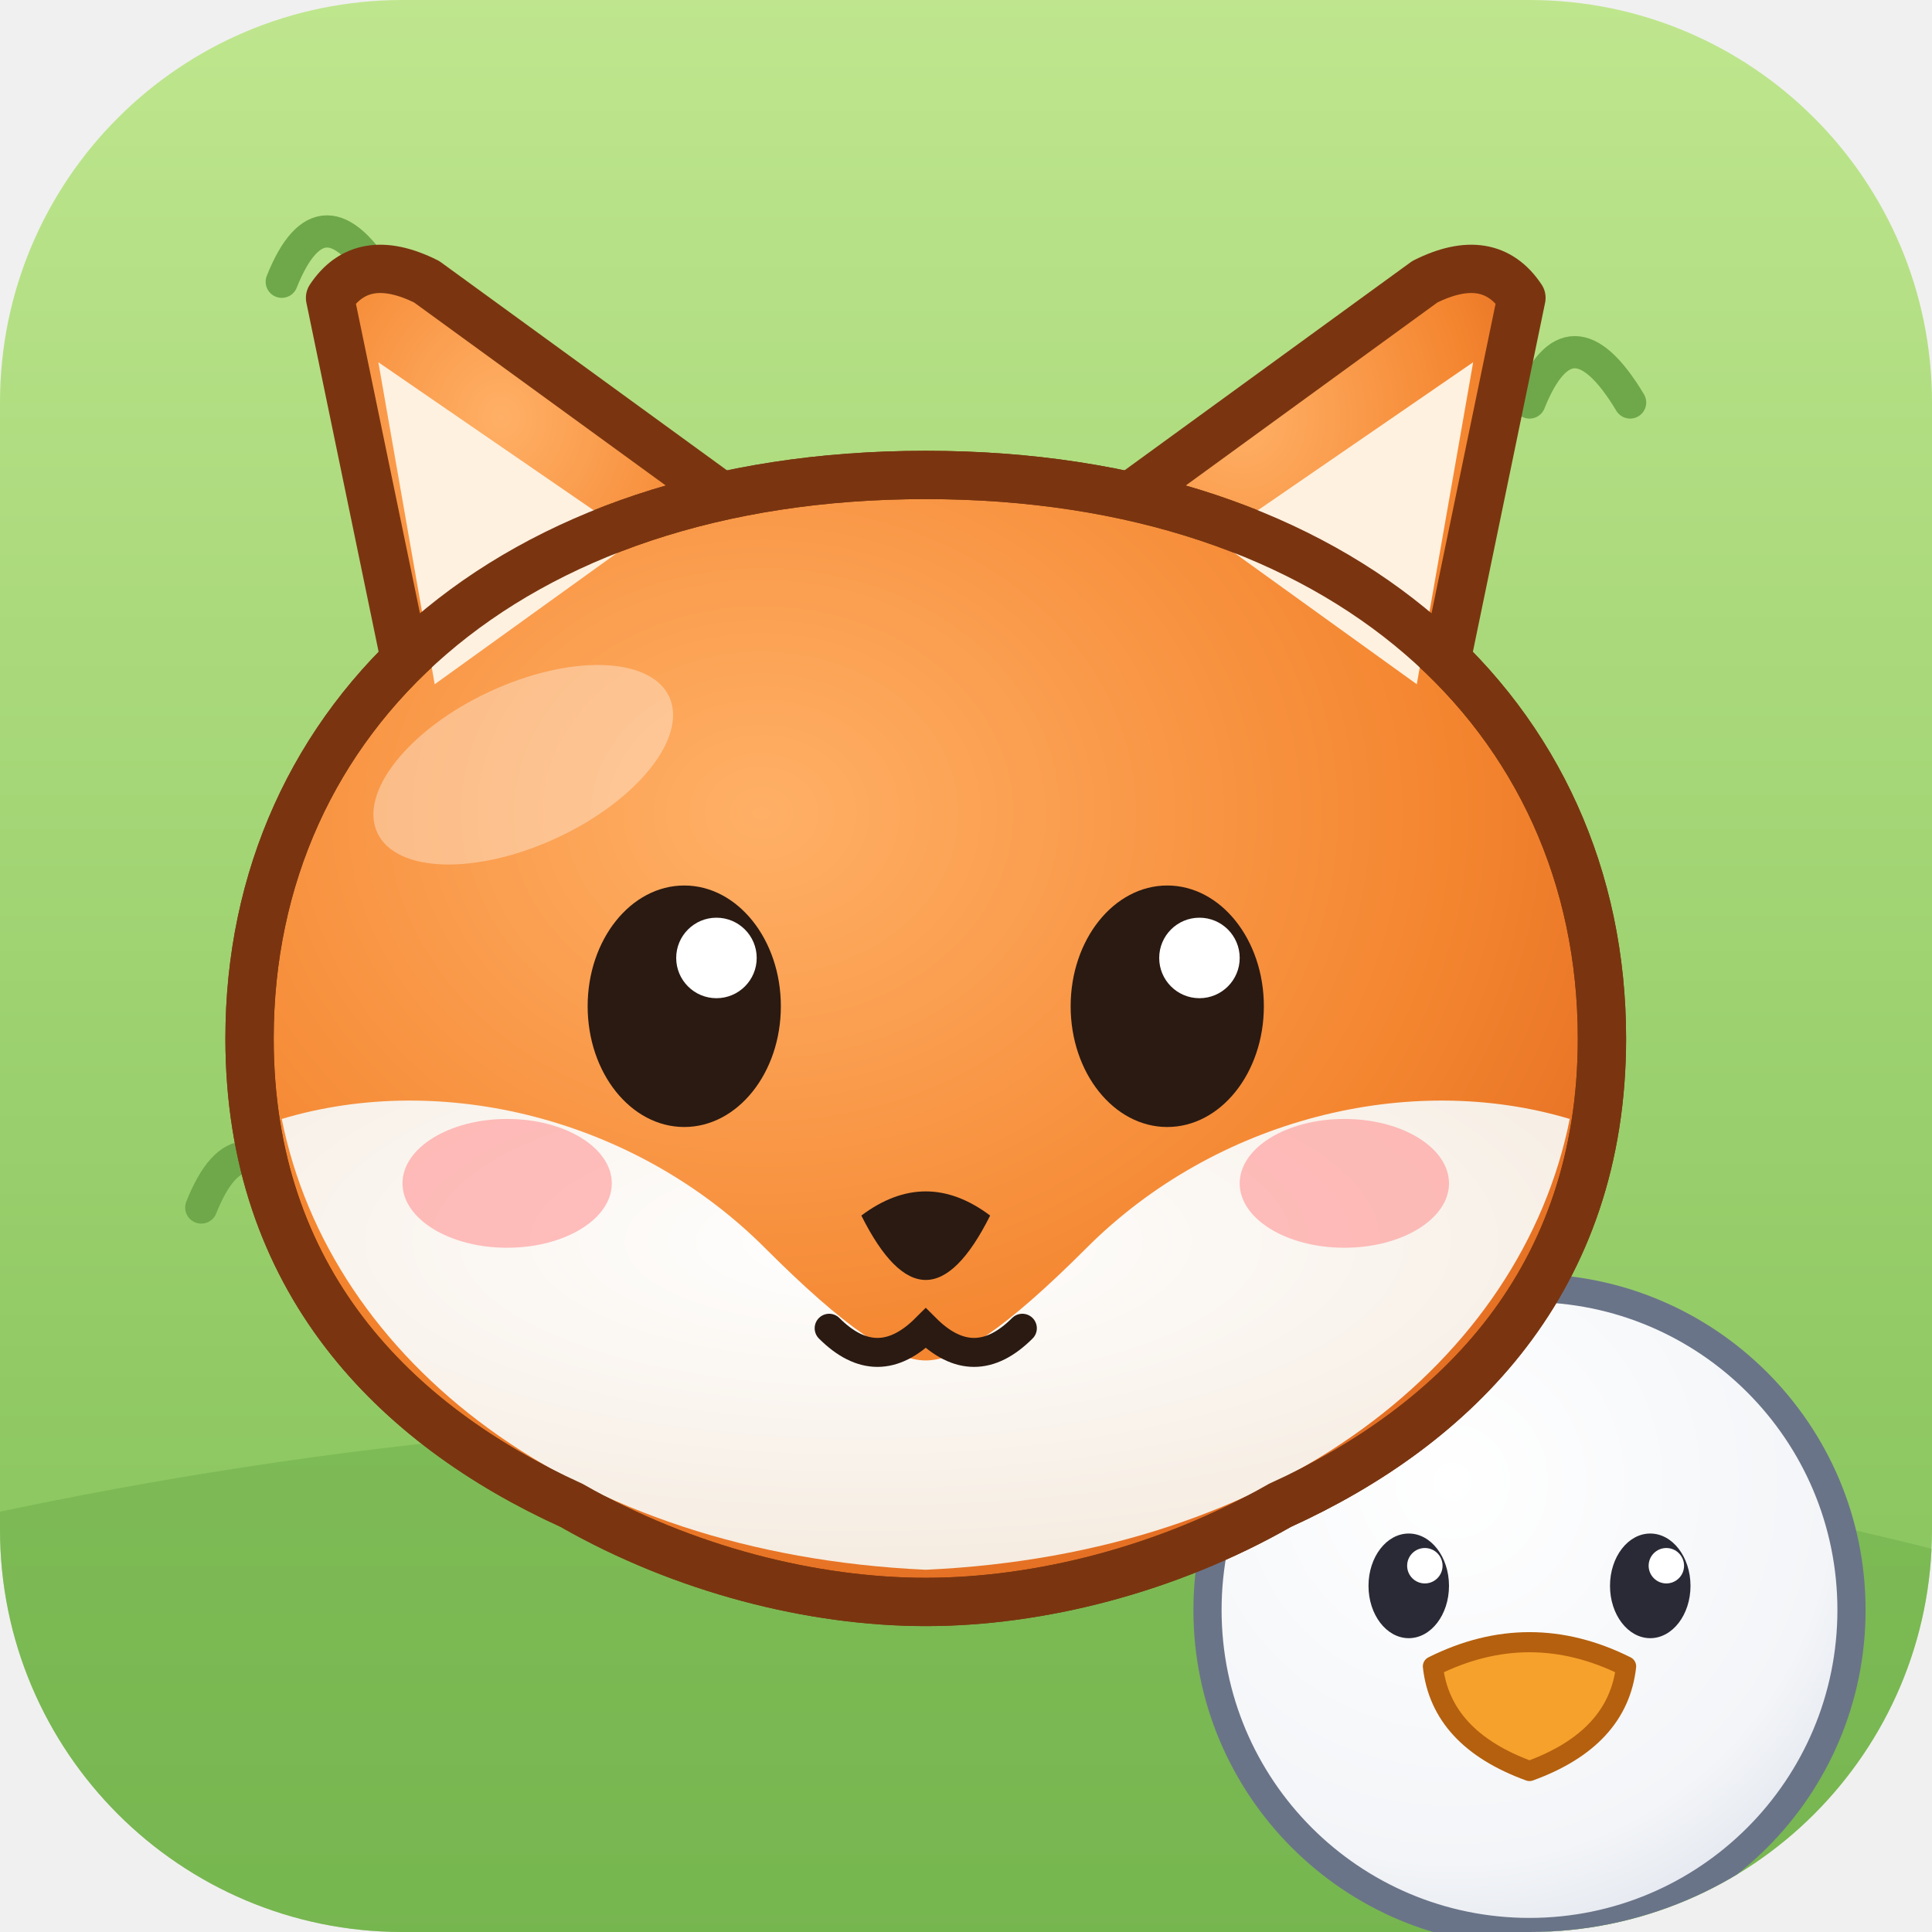
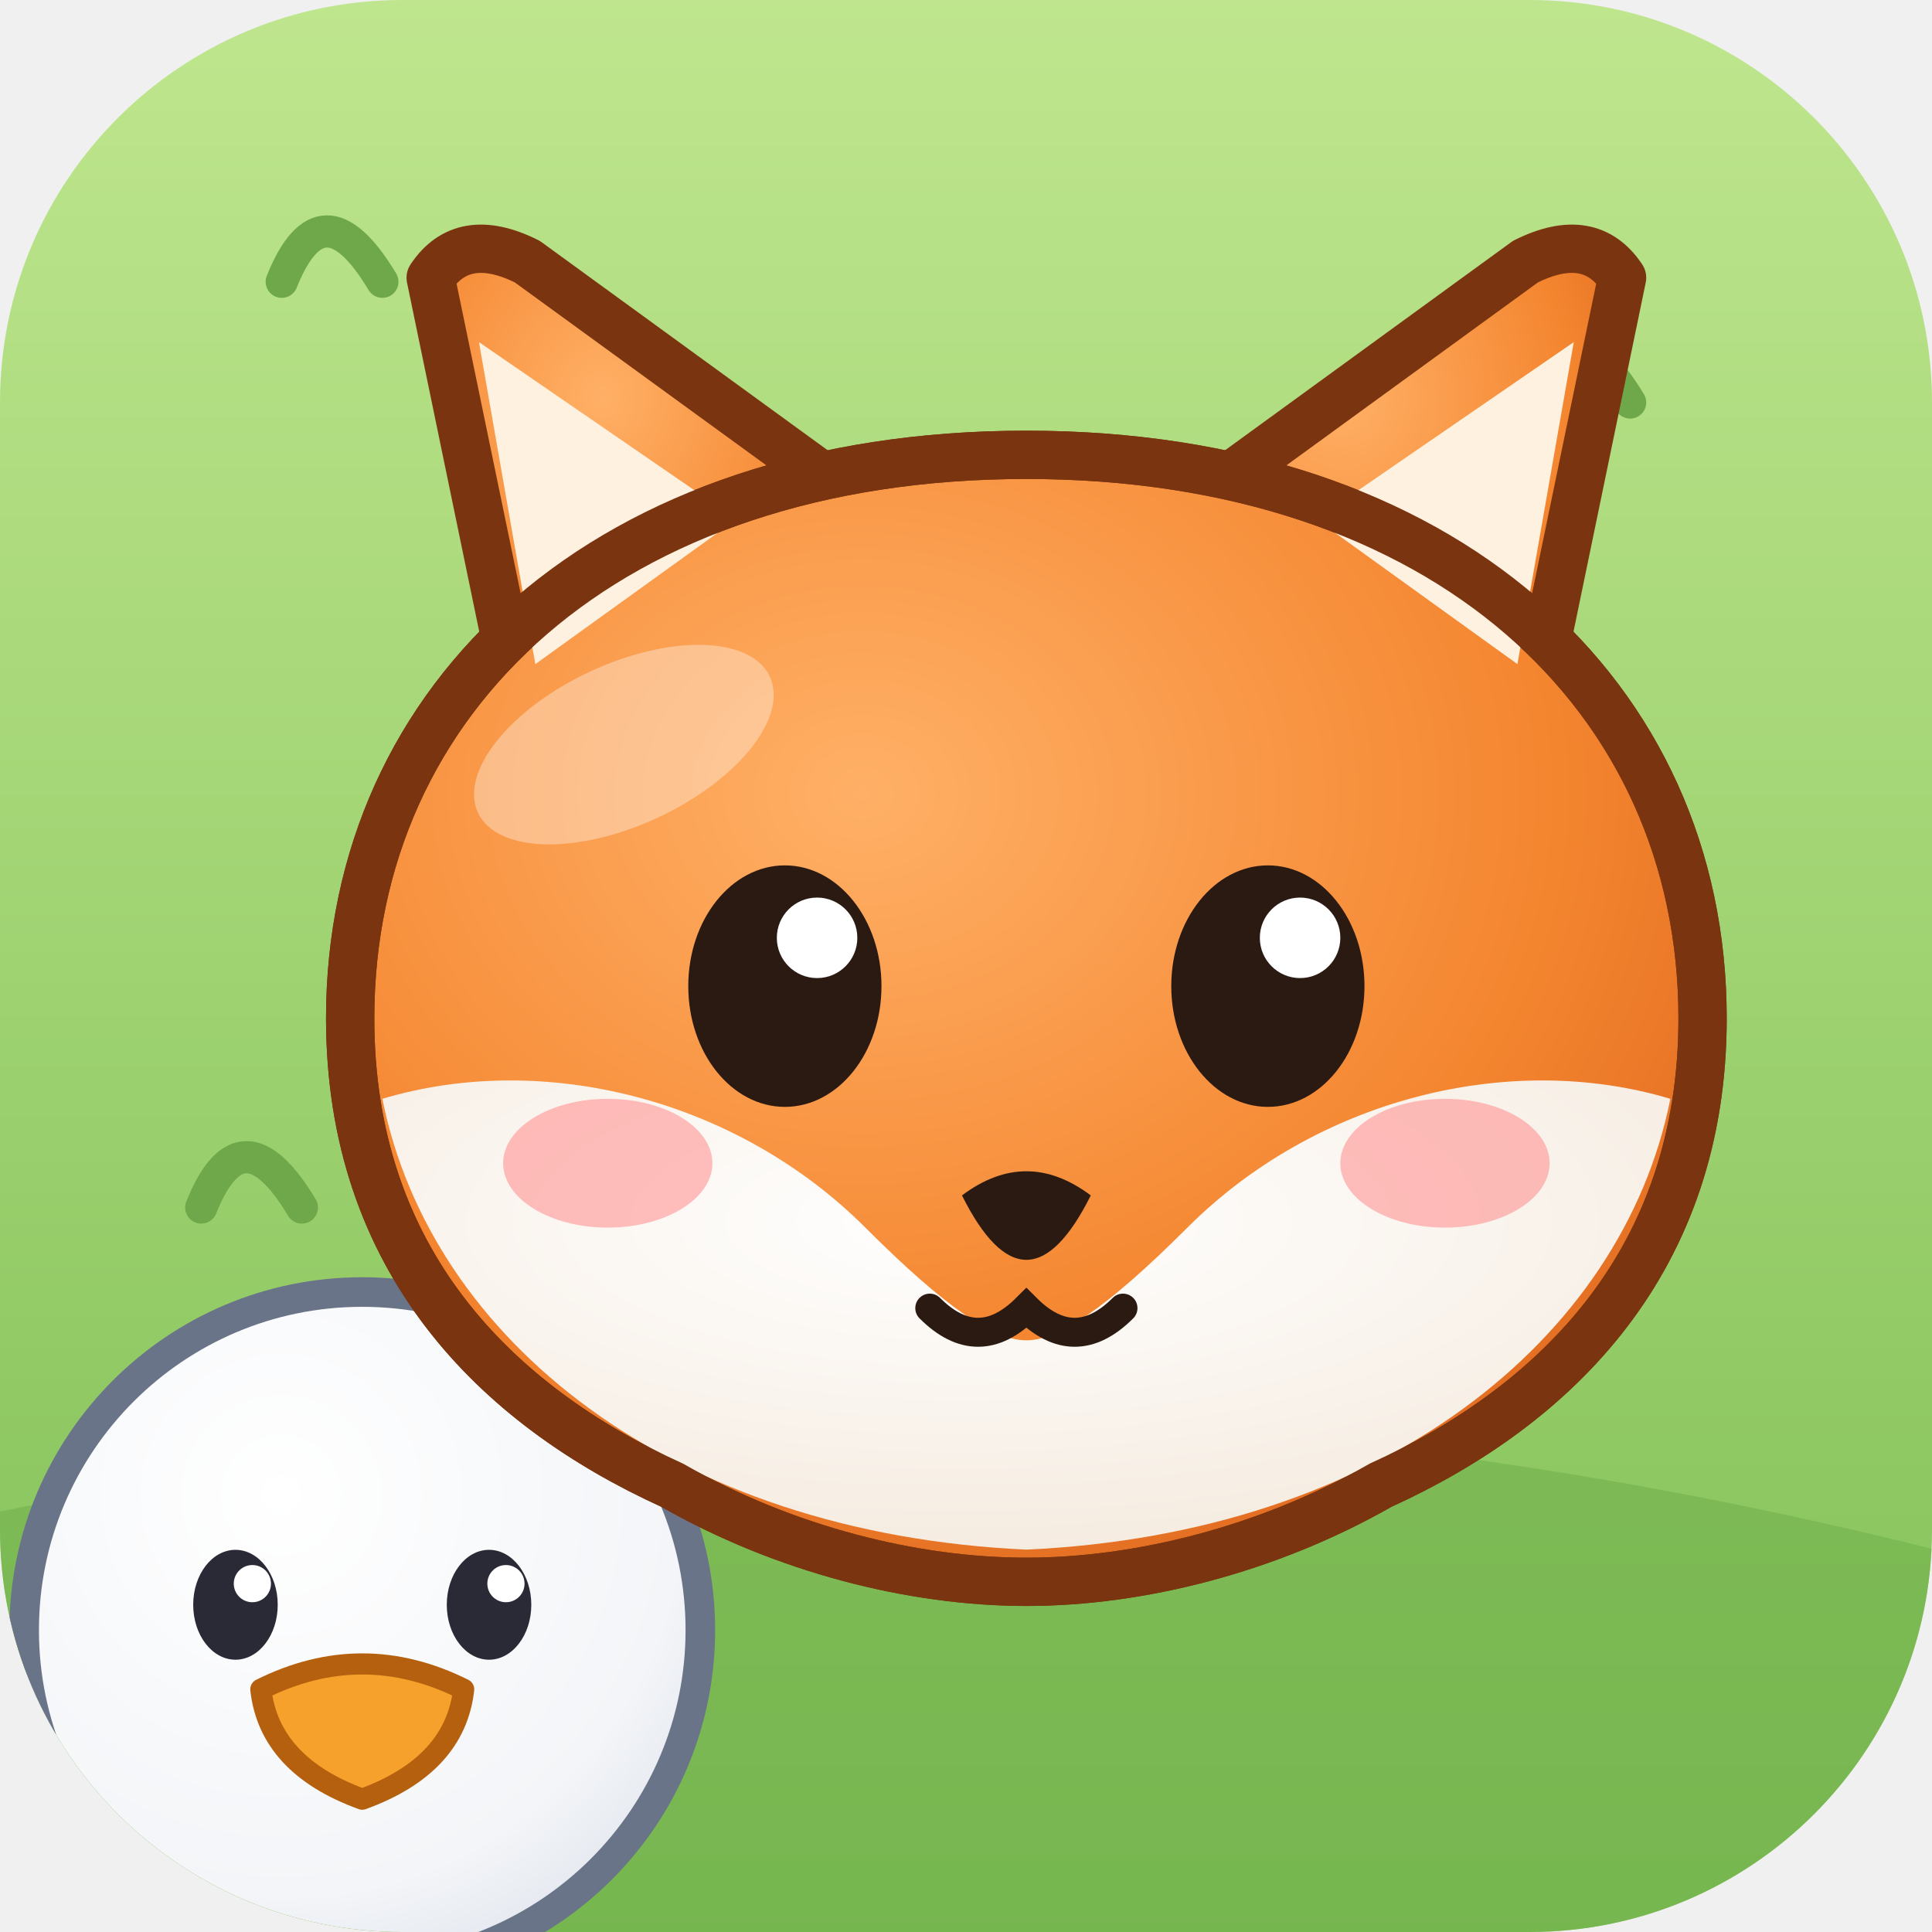
<svg xmlns="http://www.w3.org/2000/svg" viewBox="0 0 96 96" width="96" height="96">
  <defs>
    <clipPath id="fg-c">
      <rect width="96" height="96" rx="20" />
    </clipPath>
    <linearGradient id="fg-bg" x1="0" y1="0" x2="0" y2="1">
      <stop offset="0" stop-color="#bfe68e" />
      <stop offset="1" stop-color="#7fbf55" />
    </linearGradient>
    <radialGradient id="fg-h" cx=".38" cy=".3" r=".85">
      <stop offset="0" stop-color="#ffb066" />
      <stop offset=".6" stop-color="#f4852f" />
      <stop offset="1" stop-color="#d9601b" />
    </radialGradient>
    <radialGradient id="fg-m" cx=".45" cy=".3" r=".8">
      <stop offset="0" stop-color="#ffffff" />
      <stop offset="1" stop-color="#f4e9dc" />
    </radialGradient>
    <radialGradient id="fg-g" cx=".38" cy=".3" r=".85">
      <stop offset="0" stop-color="#ffffff" />
      <stop offset=".7" stop-color="#f3f5f8" />
      <stop offset="1" stop-color="#d9dee8" />
    </radialGradient>
  </defs>
  <g clip-path="url(#fg-c)">
    <rect width="96" height="96" fill="url(#fg-bg)" />
    <path d="M-4 76Q48 64 100 78V100H-4Z" fill="#6fae4a" opacity=".55" />
    <path d="M14 14Q16 9 19 14M76 20Q78 15 81 20M10 60Q12 55 15 60" stroke="#6ea84a" stroke-width="1.6" fill="none" stroke-linecap="round" />
-     <g transform="translate(76 80) scale(.2)">
+     <g transform="translate(18 81) scale(.21)">
      <circle r="80" fill="url(#fg-g)" stroke="#6a7488" stroke-width="7" />
      <ellipse cx="-30" cy="-6" rx="10" ry="13" fill="#2a2a36" />
      <ellipse cx="30" cy="-6" rx="10" ry="13" fill="#2a2a36" />
      <circle cx="-26" cy="-11" r="4.4" fill="#fff" />
      <circle cx="34" cy="-11" r="4.4" fill="#fff" />
      <path d="M-24,14Q0,2 24,14Q22,32 0,40Q-22,32 -24,14Z" fill="#f6a12c" stroke="#b5600e" stroke-width="5" stroke-linejoin="round" />
    </g>
-     <g transform="translate(46 50) scale(.4)">
+     <g transform="translate(51 49) scale(.4)">
      <g stroke="#7a3510" stroke-width="6" stroke-linejoin="round">
        <path d="M-62,-30L-74,-88Q-70,-94 -62,-90L-18,-58Z" fill="url(#fg-h)" />
        <path d="M62,-30L74,-88Q70,-94 62,-90L18,-58Z" fill="url(#fg-h)" />
        <path d="M0,-66C52,-66 84,-36 84,4C84,34 66,52 44,62C30,70 14,74 0,74C-14,74 -30,70 -44,62C-66,52 -84,34 -84,4C-84,-36 -52,-66 0,-66Z" fill="url(#fg-h)" />
      </g>
      <path d="M-61,-40L-68,-80L-36,-58Z" fill="#fff1e0" />
      <path d="M61,-40L68,-80L36,-58Z" fill="#fff1e0" />
      <path d="M-80,14C-60,8 -36,14 -20,30C-10,40 -4,44 0,44C4,44 10,40 20,30C36,14 60,8 80,14C74,44 44,68 0,70C-44,68 -74,44 -80,14Z" fill="url(#fg-m)" />
      <path d="M0,-66C52,-66 84,-36 84,4C84,34 66,52 44,62C30,70 14,74 0,74C-14,74 -30,70 -44,62C-66,52 -84,34 -84,4C-84,-36 -52,-66 0,-66Z" fill="none" stroke="#7a3510" stroke-width="6" />
      <ellipse cx="-50" cy="-30" rx="20" ry="10" fill="#fff" opacity=".35" transform="rotate(-25 -50 -30)" />
      <ellipse cx="-30" cy="0" rx="12" ry="15" fill="#2a1a12" />
      <ellipse cx="30" cy="0" rx="12" ry="15" fill="#2a1a12" />
      <circle cx="-26" cy="-6" r="5" fill="#fff" />
      <circle cx="34" cy="-6" r="5" fill="#fff" />
      <ellipse cx="-52" cy="22" rx="13" ry="8" fill="#ff8b8b" opacity=".55" />
      <ellipse cx="52" cy="22" rx="13" ry="8" fill="#ff8b8b" opacity=".55" />
      <path d="M-8,26Q0,20 8,26Q4,34 0,34Q-4,34 -8,26Z" fill="#2a1a12" />
      <path d="M-12,40Q-6,46 0,40Q6,46 12,40" stroke="#2a1a12" stroke-width="3.6" fill="none" stroke-linecap="round" />
    </g>
  </g>
</svg>
